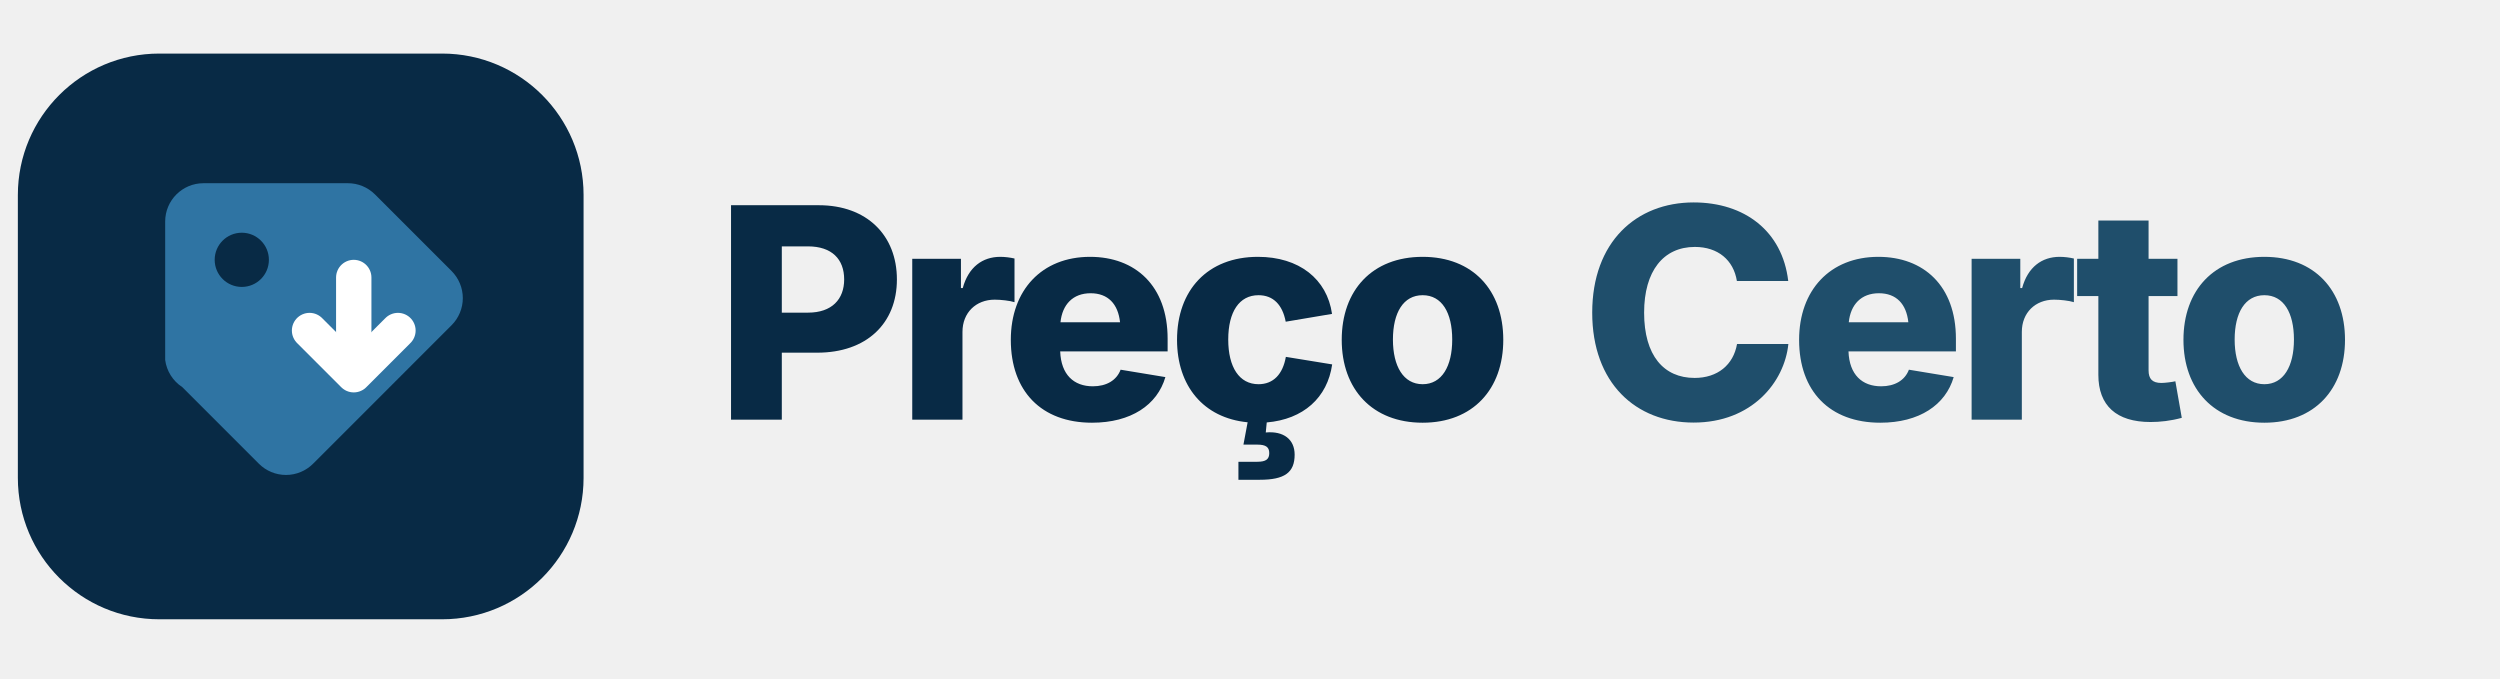
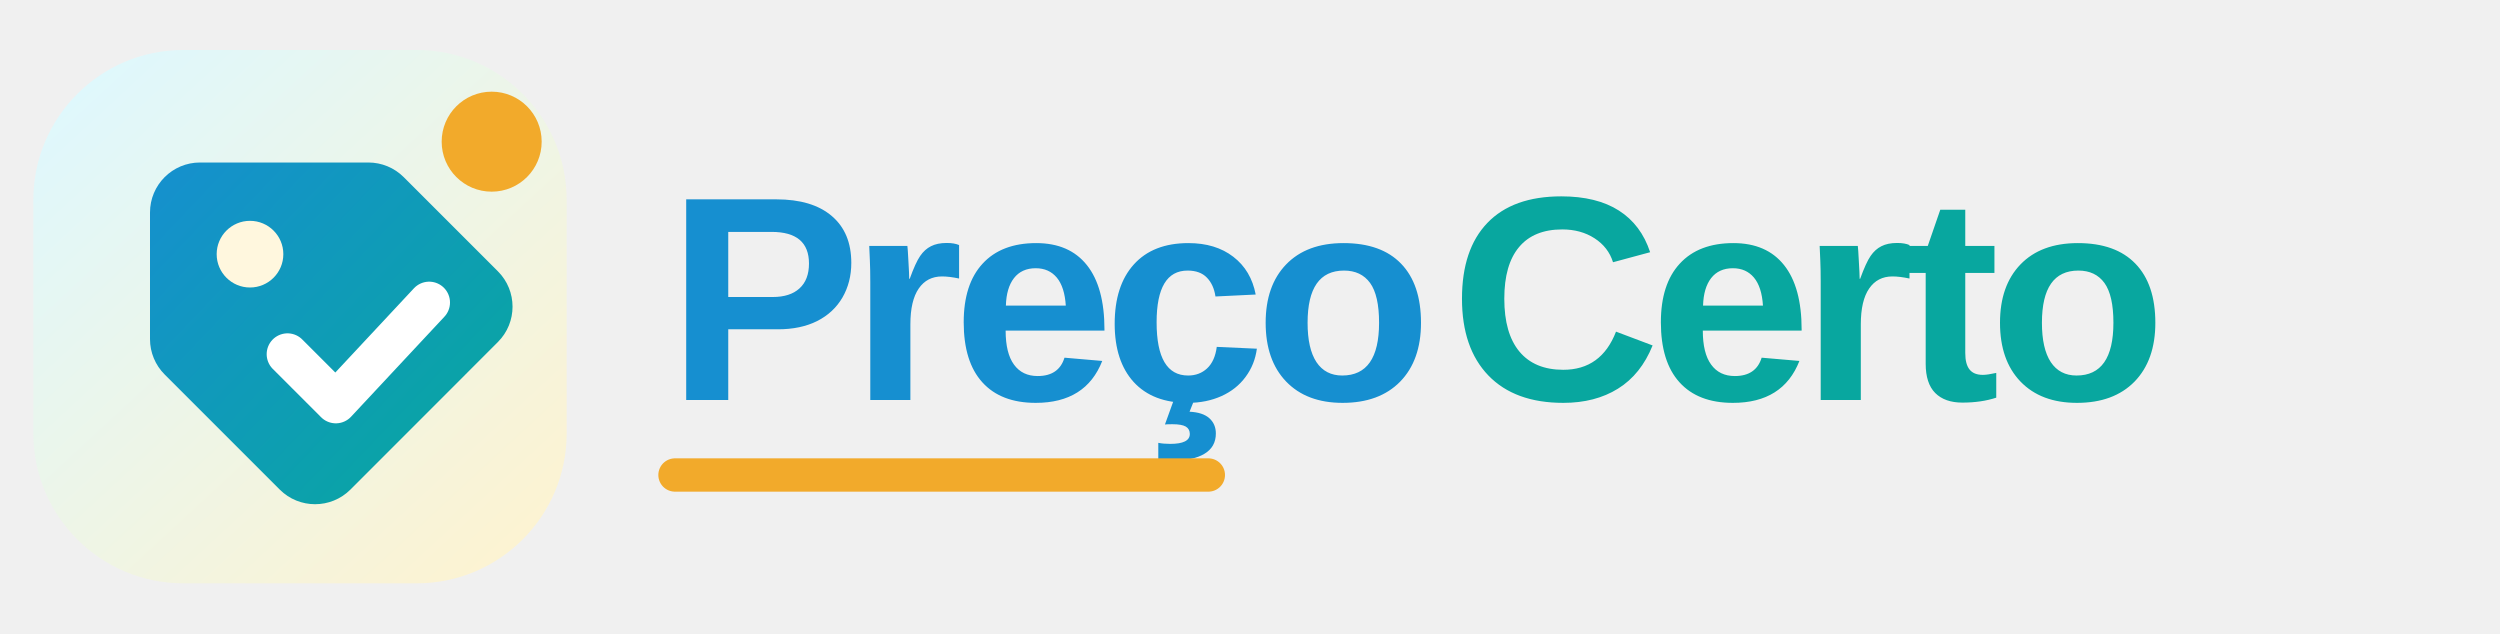
- <svg xmlns="http://www.w3.org/2000/svg" width="280" height="76" viewBox="0 0 280 76" role="img" aria-labelledby="title desc">
-   <g transform="translate(2 6) scale(0.66)">
-     <rect width="96" height="96" rx="24" fill="#082A45" />
-     <path d="M25 28.5A6.5 6.5 0 0 1 31.5 22H56a6.5 6.5 0 0 1 4.6 1.9l13 13a6.5 6.5 0 0 1 0 9.2L50.1 69.6a6.5 6.5 0 0 1-9.2 0l-13-13A6.5 6.5 0 0 1 25 52Z" fill="#2f74a3" />
-     <circle cx="38" cy="35" r="4.6" fill="#082A45" />
-     <path d="M57 38v15.5" stroke="#FFFFFF" stroke-width="6" stroke-linecap="round" />
-     <path d="M49.5 47 57 54.5 64.5 47" fill="none" stroke="#FFFFFF" stroke-width="6" stroke-linecap="round" stroke-linejoin="round" />
-   </g>
-   <text x="80" y="47" fill="#082A45" font-family="Manrope, Inter, Arial, sans-serif" font-size="33" font-weight="800" letter-spacing="-1.2">Preço</text>
-   <text x="177" y="47" fill="#1f4e6b" font-family="Manrope, Inter, Arial, sans-serif" font-size="33" font-weight="800" letter-spacing="-1.2">Certo</text>
+ <svg xmlns="http://www.w3.org/2000/svg" width="300" height="76" viewBox="0 0 300 76" role="img" aria-labelledby="pc-title pc-desc">
+   <defs>
+     <linearGradient id="pc-bg" x1="8" y1="5" x2="68" y2="70" gradientUnits="userSpaceOnUse">
+       <stop stop-color="#DDF8FF" />
+       <stop offset="1" stop-color="#FFF2CE" />
+     </linearGradient>
+     <linearGradient id="pc-tag" x1="18" y1="18" x2="59" y2="57" gradientUnits="userSpaceOnUse">
+       <stop stop-color="#168FD0" />
+       <stop offset="1" stop-color="#08A79F" />
+     </linearGradient>
+   </defs>
+   <rect x="4" y="6" width="64" height="64" rx="18" fill="url(#pc-bg)" />
+   <path d="M18 25.5a6 6 0 0 1 6-6h20.2a6 6 0 0 1 4.25 1.76l11.3 11.3a6 6 0 0 1 0 8.48L42.05 58.75a6 6 0 0 1-8.48 0l-13.8-13.8A6 6 0 0 1 18 40.7Z" fill="url(#pc-tag)" />
+   <circle cx="30" cy="30.5" r="4" fill="#FFF7DE" />
+   <path d="m34.5 42.5 5.8 5.8 11.2-12" fill="none" stroke="#fff" stroke-width="5" stroke-linecap="round" stroke-linejoin="round" />
+   <circle cx="59" cy="17" r="6" fill="#F2AA2B" />
+   <text x="80" y="48" fill="#168FD0" font-family="Outfit, Manrope, Arial, sans-serif" font-size="35" font-weight="750" letter-spacing="-1.35">Preço</text>
+   <text x="174" y="48" fill="#08A79F" font-family="Outfit, Manrope, Arial, sans-serif" font-size="35" font-weight="750" letter-spacing="-1.35">Certo</text>
+   <path d="M81 57h64" stroke="#F2AA2B" stroke-width="4" stroke-linecap="round" />
</svg>
